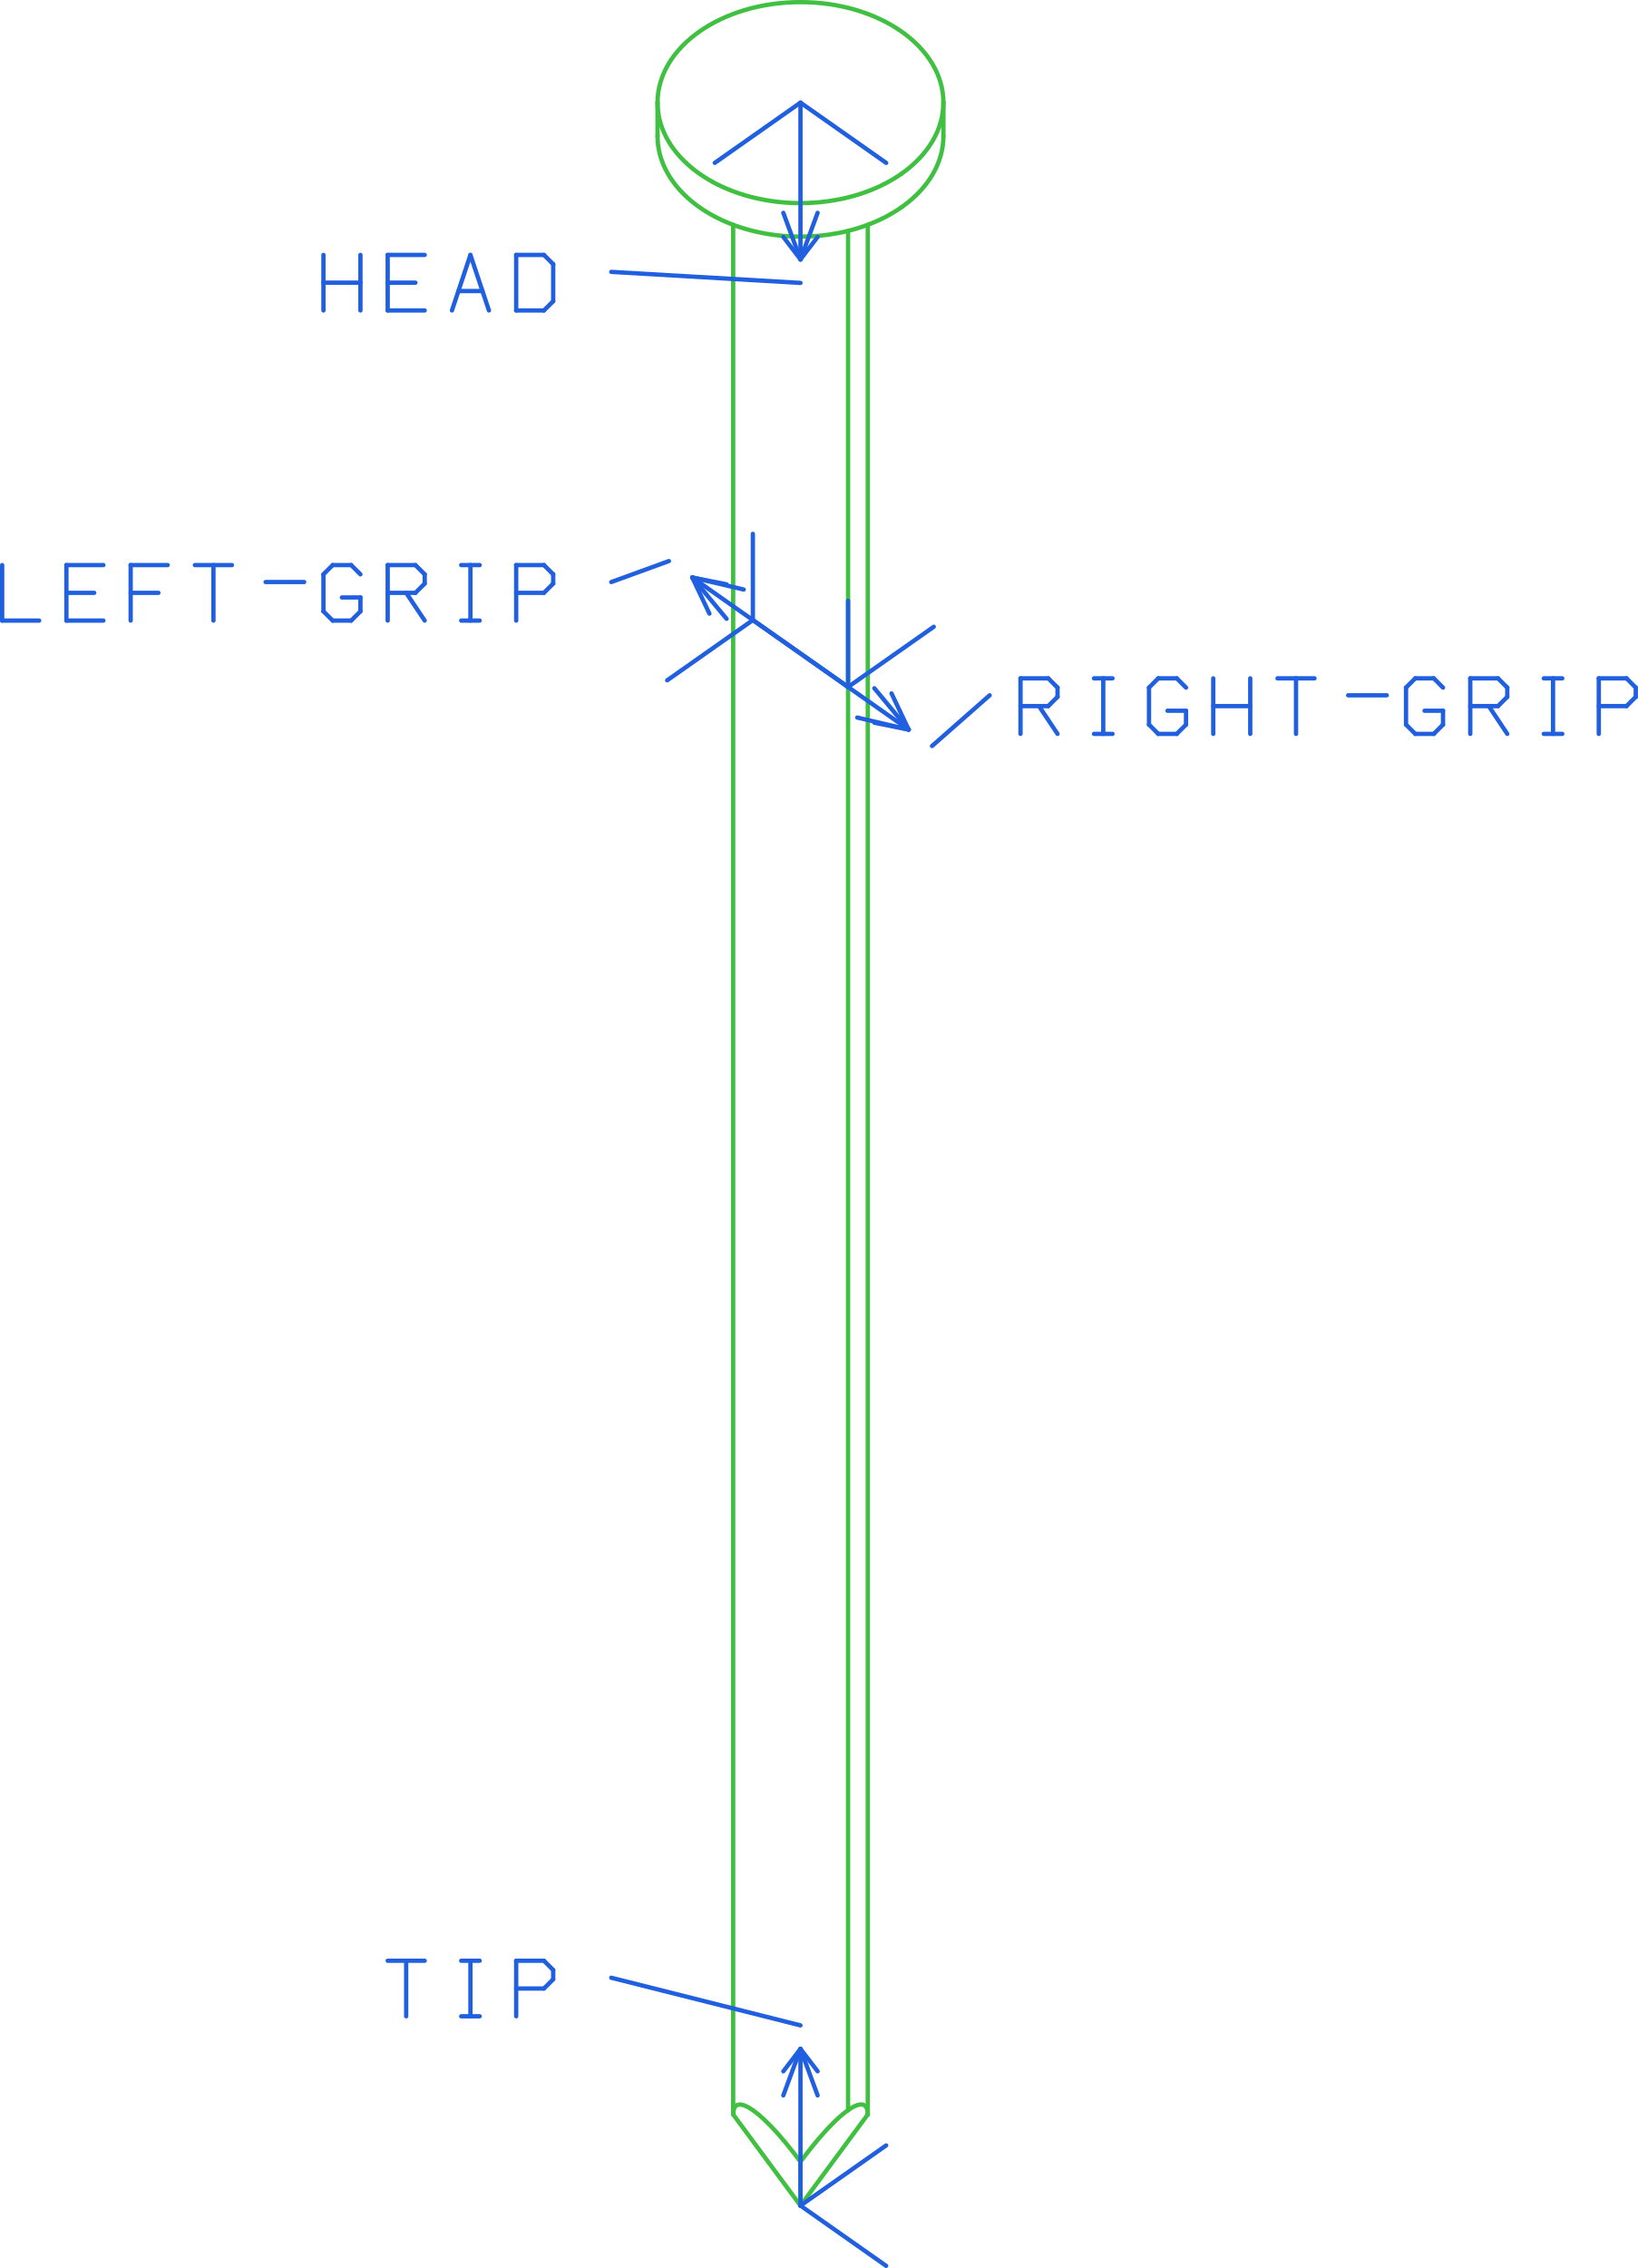
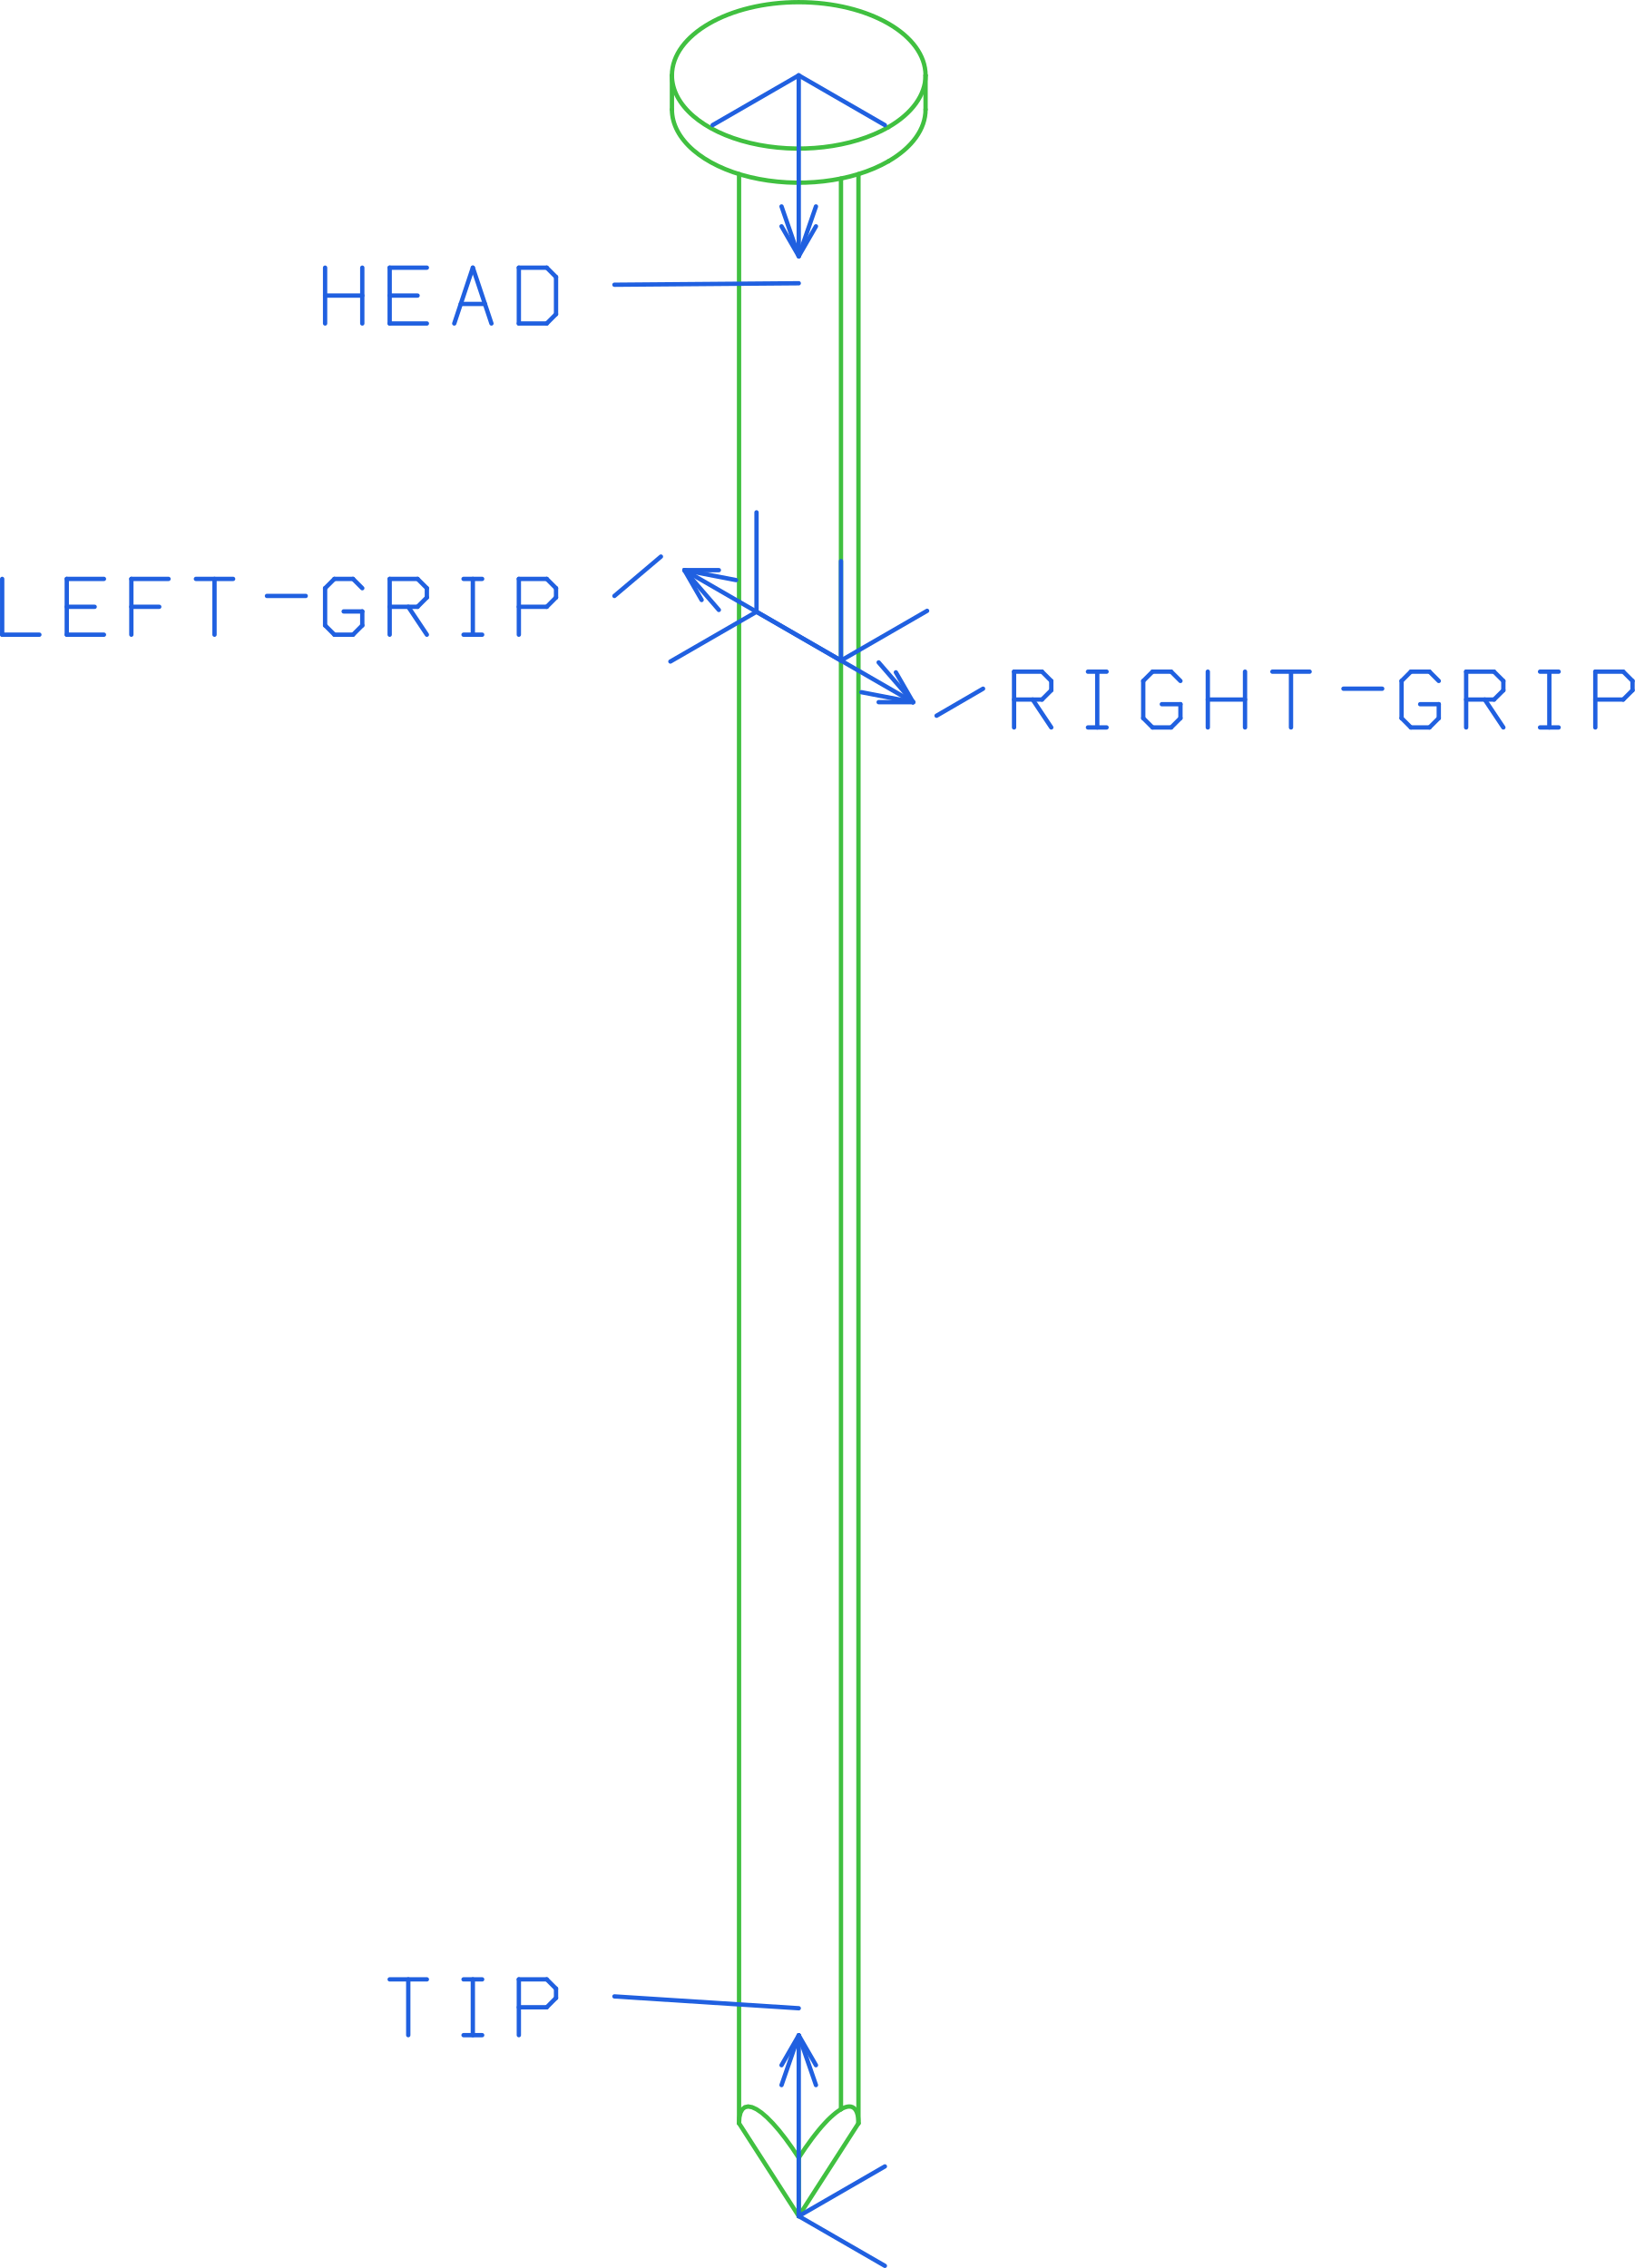
- <svg xmlns="http://www.w3.org/2000/svg" width="380.68mm" height="526.995mm" viewBox="-24.467 -32.421 50.064 69.306" version="1.1">
+ <svg xmlns="http://www.w3.org/2000/svg" width="377.982mm" height="524.496mm" viewBox="-27.518 -3.773 56.317 78.147" version="1.1">
  <g transform="scale(1,-1)" stroke-linecap="round">
-     <g fill="none" stroke="rgb(64,192,64)" stroke-width="0.132" id="Visible">
-       <path d="M 3.089,27.113 A 4.369,3.071 0.0 0,1 4.369,29.285" />
-       <path d="M 4.369,29.285 A 4.369,3.071 0.0 0,1 -4.369,29.285" />
-       <path d="M -4.369,29.285 A 4.369,3.071 0.0 0,1 3.089,27.113" />
-       <path d="M 3.089,26.089 A 4.369,3.071 0.0 0,1 4.369,28.26" />
-       <path d="M -4.369,28.26 A 4.369,3.071 0.0 0,1 3.089,26.089" />
-       <line x1="1.455" y1="25.365" x2="1.455" y2="-32.062" />
-       <path d="M 1.455,-32.062 L 1.534,-32.009 L 1.609,-31.965 L 1.678,-31.931 L 1.742,-31.907 L 1.801,-31.892 L 1.854,-31.888 L 1.901,-31.892 L 1.942,-31.907 L 1.977,-31.931 L 2.006,-31.965 L 2.028,-32.008 L 2.045,-32.061 L 2.054,-32.122 L 2.057,-32.193" />
-       <path d="M -2.057,-32.193 L -2.045,-32.061 L -2.006,-31.965 L -1.942,-31.907 L -1.854,-31.888 L -1.742,-31.907 L -1.609,-31.965 L -1.455,-32.062 L -1.283,-32.194 L -1.095,-32.362 L -0.893,-32.563 L -0.679,-32.794 L -0.458,-33.053 L -0.23,-33.336 L 0.0,-33.639" />
-       <path d="M 0.0,-33.639 C 0.269,-33.275 0.538,-32.946 0.787,-32.675 C 0.822,-32.638 0.858,-32.6 0.893,-32.563 C 0.927,-32.528 0.961,-32.493 0.995,-32.459 C 1.028,-32.426 1.062,-32.394 1.095,-32.362 C 1.127,-32.333 1.159,-32.303 1.191,-32.274 C 1.221,-32.248 1.252,-32.221 1.283,-32.194 C 1.312,-32.171 1.342,-32.147 1.371,-32.123 C 1.399,-32.103 1.427,-32.082 1.455,-32.062" />
-       <line x1="-2.057" y1="-32.193" x2="0.0" y2="-34.979" />
-       <line x1="0.0" y1="-33.639" x2="0.0" y2="-34.979" />
-       <line x1="0.0" y1="-34.979" x2="2.057" y2="-32.193" />
-       <line x1="4.369" y1="28.26" x2="4.369" y2="29.285" />
-       <line x1="-4.369" y1="28.26" x2="-4.369" y2="29.285" />
-       <line x1="2.057" y1="-32.193" x2="2.057" y2="25.551" />
-       <line x1="-2.057" y1="-32.193" x2="-2.057" y2="25.551" />
+     <g fill="none" stroke="rgb(64,192,64)" stroke-width="0.149" id="Visible">
+       <path d="M 3.089,-0.608 A 4.369,2.522 0.0 0,1 4.369,1.176" />
+       <path d="M 4.369,1.176 A 4.369,2.522 0.0 0,1 -4.369,1.176" />
+       <path d="M -4.369,1.176 A 4.369,2.522 0.0 0,1 3.089,-0.608" />
+       <path d="M 3.089,-1.784 A 4.369,2.522 0.0 0,1 4.369,0.0" />
+       <path d="M -4.369,0.0 A 4.369,2.522 0.0 0,1 3.089,-1.784" />
+       <line x1="1.455" y1="-2.378" x2="1.455" y2="-68.904" />
+       <path d="M 1.455,-68.904 L 1.534,-68.862 L 1.609,-68.833 L 1.678,-68.815 L 1.742,-68.809 L 1.801,-68.815 L 1.854,-68.833 L 1.901,-68.863 L 1.942,-68.904 L 1.977,-68.957 L 2.006,-69.021 L 2.028,-69.097 L 2.045,-69.184 L 2.054,-69.281 L 2.057,-69.388" />
+       <path d="M -2.057,-69.388 L -2.045,-69.184 L -2.006,-69.021 L -1.942,-68.904 L -1.854,-68.833 L -1.742,-68.809 L -1.609,-68.833 L -1.455,-68.904 L -1.283,-69.021 L -1.095,-69.183 L -0.893,-69.388 L -0.679,-69.633 L -0.458,-69.915 L -0.23,-70.231 L 0.0,-70.576" />
+       <path d="M 0.0,-70.576 Q 0.116,-70.398 0.23,-70.231 Q 0.345,-70.067 0.458,-69.915 Q 0.514,-69.842 0.57,-69.77 Q 0.625,-69.701 0.679,-69.633 Q 0.733,-69.569 0.787,-69.505 Q 0.84,-69.447 0.893,-69.388 Q 0.944,-69.334 0.995,-69.28 Q 1.045,-69.232 1.095,-69.183 Q 1.143,-69.14 1.191,-69.097 Q 1.237,-69.059 1.283,-69.021 Q 1.327,-68.989 1.371,-68.957 Q 1.413,-68.93 1.455,-68.904" />
+       <line x1="-2.057" y1="-69.388" x2="0.0" y2="-72.587" />
+       <line x1="0.0" y1="-70.576" x2="0.0" y2="-72.587" />
+       <line x1="0.0" y1="-72.587" x2="2.057" y2="-69.388" />
+       <line x1="4.369" y1="0.0" x2="4.369" y2="1.176" />
+       <line x1="-4.369" y1="0.0" x2="-4.369" y2="1.176" />
+       <line x1="2.057" y1="-69.388" x2="2.057" y2="-2.225" />
+       <line x1="-2.057" y1="-69.388" x2="-2.057" y2="-2.225" />
    </g>
-     <g fill="none" stroke="rgb(32,96,224)" stroke-width="0.132" id="Ports">
-       <line x1="0.0" y1="-34.979" x2="2.619" y2="-36.82" />
-       <line x1="0.0" y1="-34.979" x2="2.619" y2="-33.139" />
-       <line x1="0.0" y1="-34.979" x2="0.0" y2="-30.189" />
-       <line x1="0.524" y1="-31.611" x2="0.0" y2="-30.189" />
-       <line x1="0.0" y1="-30.189" x2="-0.524" y2="-30.875" />
-       <line x1="0.524" y1="-30.875" x2="0.0" y2="-30.189" />
-       <line x1="0.0" y1="-30.189" x2="-0.524" y2="-31.611" />
-       <line x1="0.0" y1="29.285" x2="2.619" y2="27.444" />
-       <line x1="0.0" y1="29.285" x2="-2.619" y2="27.444" />
-       <line x1="0.0" y1="29.285" x2="0.0" y2="24.495" />
-       <line x1="0.524" y1="25.18" x2="0.0" y2="24.495" />
-       <line x1="0.0" y1="24.495" x2="-0.524" y2="25.917" />
-       <line x1="-0.524" y1="25.18" x2="0.0" y2="24.495" />
-       <line x1="0.0" y1="24.495" x2="0.524" y2="25.917" />
-       <line x1="1.455" y1="11.428" x2="1.455" y2="14.062" />
-       <line x1="1.455" y1="11.428" x2="4.074" y2="13.268" />
-       <line x1="1.455" y1="11.428" x2="-3.307" y2="14.774" />
-       <line x1="-2.259" y1="14.565" x2="-3.307" y2="14.774" />
-       <line x1="-3.307" y1="14.774" x2="-2.259" y2="13.511" />
-       <line x1="-1.735" y1="14.406" x2="-3.307" y2="14.774" />
-       <line x1="-3.307" y1="14.774" x2="-2.783" y2="13.67" />
-       <line x1="-1.455" y1="13.473" x2="-1.455" y2="16.107" />
-       <line x1="-1.455" y1="13.473" x2="-4.074" y2="11.632" />
-       <line x1="-1.455" y1="13.473" x2="3.307" y2="10.126" />
-       <line x1="2.259" y1="11.389" x2="3.307" y2="10.126" />
-       <line x1="3.307" y1="10.126" x2="2.259" y2="10.336" />
-       <line x1="1.735" y1="10.494" x2="3.307" y2="10.126" />
-       <line x1="3.307" y1="10.126" x2="2.783" y2="11.231" />
-       <line x1="-12.617" y1="-27.496" x2="-11.486" y2="-27.496" />
-       <line x1="-12.052" y1="-27.496" x2="-12.052" y2="-29.193" />
-       <line x1="-10.37" y1="-27.496" x2="-9.805" y2="-27.496" />
-       <line x1="-10.088" y1="-27.496" x2="-10.088" y2="-29.193" />
-       <line x1="-10.37" y1="-29.193" x2="-9.805" y2="-29.193" />
-       <line x1="-8.689" y1="-29.193" x2="-8.689" y2="-27.496" />
-       <line x1="-8.689" y1="-27.496" x2="-7.841" y2="-27.496" />
-       <line x1="-7.841" y1="-27.496" x2="-7.558" y2="-27.779" />
-       <line x1="-7.558" y1="-27.779" x2="-7.558" y2="-28.062" />
-       <line x1="-7.558" y1="-28.062" x2="-7.841" y2="-28.345" />
-       <line x1="-7.841" y1="-28.345" x2="-8.689" y2="-28.345" />
-       <line x1="-5.783" y1="-28.015" x2="0.0" y2="-29.471" />
-       <line x1="-14.581" y1="22.934" x2="-14.581" y2="24.631" />
-       <line x1="-13.45" y1="22.934" x2="-13.45" y2="24.631" />
-       <line x1="-14.581" y1="23.783" x2="-13.45" y2="23.783" />
-       <line x1="-11.486" y1="24.631" x2="-12.617" y2="24.631" />
-       <line x1="-12.617" y1="24.631" x2="-12.617" y2="22.934" />
-       <line x1="-12.617" y1="22.934" x2="-11.486" y2="22.934" />
-       <line x1="-12.617" y1="23.783" x2="-11.769" y2="23.783" />
-       <line x1="-10.653" y1="22.934" x2="-10.088" y2="24.631" />
-       <line x1="-10.088" y1="24.631" x2="-9.522" y2="22.934" />
-       <line x1="-10.455" y1="23.528" x2="-9.72" y2="23.528" />
-       <line x1="-8.689" y1="22.934" x2="-8.689" y2="24.631" />
-       <line x1="-8.689" y1="24.631" x2="-7.841" y2="24.631" />
-       <line x1="-7.841" y1="24.631" x2="-7.558" y2="24.348" />
-       <line x1="-7.558" y1="24.348" x2="-7.558" y2="23.217" />
-       <line x1="-7.558" y1="23.217" x2="-7.841" y2="22.934" />
-       <line x1="-7.841" y1="22.934" x2="-8.689" y2="22.934" />
-       <line x1="-5.783" y1="24.113" x2="0.0" y2="23.776" />
-       <line x1="-24.401" y1="15.153" x2="-24.401" y2="13.457" />
-       <line x1="-24.401" y1="13.457" x2="-23.27" y2="13.457" />
-       <line x1="-21.306" y1="15.153" x2="-22.437" y2="15.153" />
-       <line x1="-22.437" y1="15.153" x2="-22.437" y2="13.457" />
-       <line x1="-22.437" y1="13.457" x2="-21.306" y2="13.457" />
-       <line x1="-22.437" y1="14.305" x2="-21.588" y2="14.305" />
-       <line x1="-19.342" y1="15.153" x2="-20.473" y2="15.153" />
-       <line x1="-20.473" y1="15.153" x2="-20.473" y2="13.457" />
-       <line x1="-20.473" y1="14.305" x2="-19.625" y2="14.305" />
-       <line x1="-18.509" y1="15.153" x2="-17.378" y2="15.153" />
-       <line x1="-17.943" y1="15.153" x2="-17.943" y2="13.457" />
-       <line x1="-16.349" y1="14.635" x2="-15.17" y2="14.635" />
-       <line x1="-13.45" y1="14.871" x2="-13.733" y2="15.153" />
-       <line x1="-13.733" y1="15.153" x2="-14.298" y2="15.153" />
-       <line x1="-14.298" y1="15.153" x2="-14.581" y2="14.871" />
-       <line x1="-14.581" y1="14.871" x2="-14.581" y2="13.739" />
-       <line x1="-14.581" y1="13.739" x2="-14.298" y2="13.457" />
-       <line x1="-14.298" y1="13.457" x2="-13.733" y2="13.457" />
-       <line x1="-13.733" y1="13.457" x2="-13.45" y2="13.739" />
-       <line x1="-13.45" y1="13.739" x2="-13.45" y2="14.164" />
-       <line x1="-13.45" y1="14.164" x2="-14.016" y2="14.164" />
-       <line x1="-12.617" y1="13.457" x2="-12.617" y2="15.153" />
-       <line x1="-12.617" y1="15.153" x2="-11.769" y2="15.153" />
-       <line x1="-11.769" y1="15.153" x2="-11.486" y2="14.871" />
-       <line x1="-11.486" y1="14.871" x2="-11.486" y2="14.588" />
-       <line x1="-11.486" y1="14.588" x2="-11.769" y2="14.305" />
-       <line x1="-11.769" y1="14.305" x2="-12.617" y2="14.305" />
-       <line x1="-12.052" y1="14.305" x2="-11.486" y2="13.457" />
-       <line x1="-10.37" y1="15.153" x2="-9.805" y2="15.153" />
-       <line x1="-10.088" y1="15.153" x2="-10.088" y2="13.457" />
-       <line x1="-10.37" y1="13.457" x2="-9.805" y2="13.457" />
-       <line x1="-8.689" y1="13.457" x2="-8.689" y2="15.153" />
-       <line x1="-8.689" y1="15.153" x2="-7.841" y2="15.153" />
-       <line x1="-7.841" y1="15.153" x2="-7.558" y2="14.871" />
-       <line x1="-7.558" y1="14.871" x2="-7.558" y2="14.588" />
-       <line x1="-7.558" y1="14.588" x2="-7.841" y2="14.305" />
-       <line x1="-7.841" y1="14.305" x2="-8.689" y2="14.305" />
-       <line x1="-5.783" y1="14.635" x2="-4.021" y2="15.276" />
-       <line x1="6.726" y1="9.995" x2="6.726" y2="11.692" />
-       <line x1="6.726" y1="11.692" x2="7.574" y2="11.692" />
-       <line x1="7.574" y1="11.692" x2="7.857" y2="11.409" />
-       <line x1="7.857" y1="11.409" x2="7.857" y2="11.127" />
-       <line x1="7.857" y1="11.127" x2="7.574" y2="10.844" />
-       <line x1="7.574" y1="10.844" x2="6.726" y2="10.844" />
-       <line x1="7.291" y1="10.844" x2="7.857" y2="9.995" />
-       <line x1="8.972" y1="11.692" x2="9.538" y2="11.692" />
-       <line x1="9.255" y1="11.692" x2="9.255" y2="9.995" />
-       <line x1="8.972" y1="9.995" x2="9.538" y2="9.995" />
-       <line x1="11.785" y1="11.409" x2="11.502" y2="11.692" />
-       <line x1="11.502" y1="11.692" x2="10.936" y2="11.692" />
-       <line x1="10.936" y1="11.692" x2="10.653" y2="11.409" />
-       <line x1="10.653" y1="11.409" x2="10.653" y2="10.278" />
-       <line x1="10.653" y1="10.278" x2="10.936" y2="9.995" />
-       <line x1="10.936" y1="9.995" x2="11.502" y2="9.995" />
-       <line x1="11.502" y1="9.995" x2="11.785" y2="10.278" />
-       <line x1="11.785" y1="10.278" x2="11.785" y2="10.702" />
-       <line x1="11.785" y1="10.702" x2="11.219" y2="10.702" />
-       <line x1="12.617" y1="9.995" x2="12.617" y2="11.692" />
-       <line x1="13.748" y1="9.995" x2="13.748" y2="11.692" />
-       <line x1="12.617" y1="10.844" x2="13.748" y2="10.844" />
-       <line x1="14.581" y1="11.692" x2="15.712" y2="11.692" />
-       <line x1="15.147" y1="11.692" x2="15.147" y2="9.995" />
-       <line x1="16.741" y1="11.174" x2="17.92" y2="11.174" />
-       <line x1="19.64" y1="11.409" x2="19.358" y2="11.692" />
-       <line x1="19.358" y1="11.692" x2="18.792" y2="11.692" />
-       <line x1="18.792" y1="11.692" x2="18.509" y2="11.409" />
-       <line x1="18.509" y1="11.409" x2="18.509" y2="10.278" />
-       <line x1="18.509" y1="10.278" x2="18.792" y2="9.995" />
-       <line x1="18.792" y1="9.995" x2="19.358" y2="9.995" />
-       <line x1="19.358" y1="9.995" x2="19.64" y2="10.278" />
-       <line x1="19.64" y1="10.278" x2="19.64" y2="10.702" />
-       <line x1="19.64" y1="10.702" x2="19.075" y2="10.702" />
-       <line x1="20.473" y1="9.995" x2="20.473" y2="11.692" />
-       <line x1="20.473" y1="11.692" x2="21.321" y2="11.692" />
-       <line x1="21.321" y1="11.692" x2="21.604" y2="11.409" />
-       <line x1="21.604" y1="11.409" x2="21.604" y2="11.127" />
-       <line x1="21.604" y1="11.127" x2="21.321" y2="10.844" />
-       <line x1="21.321" y1="10.844" x2="20.473" y2="10.844" />
-       <line x1="21.039" y1="10.844" x2="21.604" y2="9.995" />
-       <line x1="22.72" y1="11.692" x2="23.285" y2="11.692" />
-       <line x1="23.003" y1="11.692" x2="23.003" y2="9.995" />
-       <line x1="22.72" y1="9.995" x2="23.285" y2="9.995" />
-       <line x1="24.401" y1="9.995" x2="24.401" y2="11.692" />
-       <line x1="24.401" y1="11.692" x2="25.249" y2="11.692" />
-       <line x1="25.249" y1="11.692" x2="25.532" y2="11.409" />
-       <line x1="25.532" y1="11.409" x2="25.532" y2="11.127" />
-       <line x1="25.532" y1="11.127" x2="25.249" y2="10.844" />
-       <line x1="25.249" y1="10.844" x2="24.401" y2="10.844" />
-       <line x1="5.783" y1="11.174" x2="4.021" y2="9.624" />
+     <g fill="none" stroke="rgb(32,96,224)" stroke-width="0.149" id="Ports">
+       <line x1="0.0" y1="-72.587" x2="2.967" y2="-74.299" />
+       <line x1="0.0" y1="-72.587" x2="2.967" y2="-70.874" />
+       <line x1="0.0" y1="-72.587" x2="0.0" y2="-66.358" />
+       <line x1="0.593" y1="-68.071" x2="0.0" y2="-66.358" />
+       <line x1="0.0" y1="-66.358" x2="-0.593" y2="-67.386" />
+       <line x1="0.593" y1="-67.386" x2="0.0" y2="-66.358" />
+       <line x1="0.0" y1="-66.358" x2="-0.593" y2="-68.071" />
+       <line x1="0.0" y1="1.176" x2="2.967" y2="-0.537" />
+       <line x1="0.0" y1="1.176" x2="-2.967" y2="-0.537" />
+       <line x1="0.0" y1="1.176" x2="0.0" y2="-5.053" />
+       <line x1="0.593" y1="-4.025" x2="0.0" y2="-5.053" />
+       <line x1="0.0" y1="-5.053" x2="-0.593" y2="-3.34" />
+       <line x1="-0.593" y1="-4.025" x2="0.0" y2="-5.053" />
+       <line x1="0.0" y1="-5.053" x2="0.593" y2="-3.34" />
+       <line x1="1.455" y1="-18.987" x2="1.455" y2="-15.561" />
+       <line x1="1.455" y1="-18.987" x2="4.422" y2="-17.274" />
+       <line x1="1.455" y1="-18.987" x2="-3.939" y2="-15.872" />
+       <line x1="-2.753" y1="-15.872" x2="-3.939" y2="-15.872" />
+       <line x1="-3.939" y1="-15.872" x2="-2.753" y2="-17.243" />
+       <line x1="-2.159" y1="-16.215" x2="-3.939" y2="-15.872" />
+       <line x1="-3.939" y1="-15.872" x2="-3.346" y2="-16.9" />
+       <line x1="-1.455" y1="-17.307" x2="-1.455" y2="-13.881" />
+       <line x1="-1.455" y1="-17.307" x2="-4.422" y2="-19.02" />
+       <line x1="-1.455" y1="-17.307" x2="3.939" y2="-20.421" />
+       <line x1="2.753" y1="-19.051" x2="3.939" y2="-20.421" />
+       <line x1="3.939" y1="-20.421" x2="2.753" y2="-20.421" />
+       <line x1="2.159" y1="-20.078" x2="3.939" y2="-20.421" />
+       <line x1="3.939" y1="-20.421" x2="3.346" y2="-19.393" />
+       <line x1="-14.093" y1="-64.429" x2="-12.812" y2="-64.429" />
+       <line x1="-13.453" y1="-64.429" x2="-13.453" y2="-66.351" />
+       <line x1="-11.548" y1="-64.429" x2="-10.907" y2="-64.429" />
+       <line x1="-11.228" y1="-64.429" x2="-11.228" y2="-66.351" />
+       <line x1="-11.548" y1="-66.351" x2="-10.907" y2="-66.351" />
+       <line x1="-9.643" y1="-66.351" x2="-9.643" y2="-64.429" />
+       <line x1="-9.643" y1="-64.429" x2="-8.682" y2="-64.429" />
+       <line x1="-8.682" y1="-64.429" x2="-8.362" y2="-64.749" />
+       <line x1="-8.362" y1="-64.749" x2="-8.362" y2="-65.069" />
+       <line x1="-8.362" y1="-65.069" x2="-8.682" y2="-65.39" />
+       <line x1="-8.682" y1="-65.39" x2="-9.643" y2="-65.39" />
+       <line x1="-6.35" y1="-65.016" x2="0.0" y2="-65.424" />
+       <line x1="-16.318" y1="-7.373" x2="-16.318" y2="-5.45" />
+       <line x1="-15.037" y1="-7.373" x2="-15.037" y2="-5.45" />
+       <line x1="-16.318" y1="-6.411" x2="-15.037" y2="-6.411" />
+       <line x1="-12.812" y1="-5.45" x2="-14.093" y2="-5.45" />
+       <line x1="-14.093" y1="-5.45" x2="-14.093" y2="-7.373" />
+       <line x1="-14.093" y1="-7.373" x2="-12.812" y2="-7.373" />
+       <line x1="-14.093" y1="-6.411" x2="-13.132" y2="-6.411" />
+       <line x1="-11.868" y1="-7.373" x2="-11.228" y2="-5.45" />
+       <line x1="-11.228" y1="-5.45" x2="-10.587" y2="-7.373" />
+       <line x1="-11.644" y1="-6.7" x2="-10.811" y2="-6.7" />
+       <line x1="-9.643" y1="-7.373" x2="-9.643" y2="-5.45" />
+       <line x1="-9.643" y1="-5.45" x2="-8.682" y2="-5.45" />
+       <line x1="-8.682" y1="-5.45" x2="-8.362" y2="-5.771" />
+       <line x1="-8.362" y1="-5.771" x2="-8.362" y2="-7.052" />
+       <line x1="-8.362" y1="-7.052" x2="-8.682" y2="-7.373" />
+       <line x1="-8.682" y1="-7.373" x2="-9.643" y2="-7.373" />
+       <line x1="-6.35" y1="-6.038" x2="0.0" y2="-5.987" />
+       <line x1="-27.443" y1="-16.174" x2="-27.443" y2="-18.096" />
+       <line x1="-27.443" y1="-18.096" x2="-26.162" y2="-18.096" />
+       <line x1="-23.937" y1="-16.174" x2="-25.218" y2="-16.174" />
+       <line x1="-25.218" y1="-16.174" x2="-25.218" y2="-18.096" />
+       <line x1="-25.218" y1="-18.096" x2="-23.937" y2="-18.096" />
+       <line x1="-25.218" y1="-17.135" x2="-24.257" y2="-17.135" />
+       <line x1="-21.712" y1="-16.174" x2="-22.993" y2="-16.174" />
+       <line x1="-22.993" y1="-16.174" x2="-22.993" y2="-18.096" />
+       <line x1="-22.993" y1="-17.135" x2="-22.032" y2="-17.135" />
+       <line x1="-20.768" y1="-16.174" x2="-19.487" y2="-16.174" />
+       <line x1="-20.128" y1="-16.174" x2="-20.128" y2="-18.096" />
+       <line x1="-18.321" y1="-16.761" x2="-16.986" y2="-16.761" />
+       <line x1="-15.037" y1="-16.494" x2="-15.357" y2="-16.174" />
+       <line x1="-15.357" y1="-16.174" x2="-15.998" y2="-16.174" />
+       <line x1="-15.998" y1="-16.174" x2="-16.318" y2="-16.494" />
+       <line x1="-16.318" y1="-16.494" x2="-16.318" y2="-17.776" />
+       <line x1="-16.318" y1="-17.776" x2="-15.998" y2="-18.096" />
+       <line x1="-15.998" y1="-18.096" x2="-15.357" y2="-18.096" />
+       <line x1="-15.357" y1="-18.096" x2="-15.037" y2="-17.776" />
+       <line x1="-15.037" y1="-17.776" x2="-15.037" y2="-17.295" />
+       <line x1="-15.037" y1="-17.295" x2="-15.678" y2="-17.295" />
+       <line x1="-14.093" y1="-18.096" x2="-14.093" y2="-16.174" />
+       <line x1="-14.093" y1="-16.174" x2="-13.132" y2="-16.174" />
+       <line x1="-13.132" y1="-16.174" x2="-12.812" y2="-16.494" />
+       <line x1="-12.812" y1="-16.494" x2="-12.812" y2="-16.814" />
+       <line x1="-12.812" y1="-16.814" x2="-13.132" y2="-17.135" />
+       <line x1="-13.132" y1="-17.135" x2="-14.093" y2="-17.135" />
+       <line x1="-13.453" y1="-17.135" x2="-12.812" y2="-18.096" />
+       <line x1="-11.548" y1="-16.174" x2="-10.907" y2="-16.174" />
+       <line x1="-11.228" y1="-16.174" x2="-11.228" y2="-18.096" />
+       <line x1="-11.548" y1="-18.096" x2="-10.907" y2="-18.096" />
+       <line x1="-9.643" y1="-18.096" x2="-9.643" y2="-16.174" />
+       <line x1="-9.643" y1="-16.174" x2="-8.682" y2="-16.174" />
+       <line x1="-8.682" y1="-16.174" x2="-8.362" y2="-16.494" />
+       <line x1="-8.362" y1="-16.494" x2="-8.362" y2="-16.814" />
+       <line x1="-8.362" y1="-16.814" x2="-8.682" y2="-17.135" />
+       <line x1="-8.682" y1="-17.135" x2="-9.643" y2="-17.135" />
+       <line x1="-6.35" y1="-16.761" x2="-4.748" y2="-15.405" />
+       <line x1="7.418" y1="-21.292" x2="7.418" y2="-19.37" />
+       <line x1="7.418" y1="-19.37" x2="8.38" y2="-19.37" />
+       <line x1="8.38" y1="-19.37" x2="8.7" y2="-19.69" />
+       <line x1="8.7" y1="-19.69" x2="8.7" y2="-20.011" />
+       <line x1="8.7" y1="-20.011" x2="8.38" y2="-20.331" />
+       <line x1="8.38" y1="-20.331" x2="7.418" y2="-20.331" />
+       <line x1="8.059" y1="-20.331" x2="8.7" y2="-21.292" />
+       <line x1="9.964" y1="-19.37" x2="10.605" y2="-19.37" />
+       <line x1="10.284" y1="-19.37" x2="10.284" y2="-21.292" />
+       <line x1="9.964" y1="-21.292" x2="10.605" y2="-21.292" />
+       <line x1="13.15" y1="-19.69" x2="12.83" y2="-19.37" />
+       <line x1="12.83" y1="-19.37" x2="12.189" y2="-19.37" />
+       <line x1="12.189" y1="-19.37" x2="11.868" y2="-19.69" />
+       <line x1="11.868" y1="-19.69" x2="11.868" y2="-20.972" />
+       <line x1="11.868" y1="-20.972" x2="12.189" y2="-21.292" />
+       <line x1="12.189" y1="-21.292" x2="12.83" y2="-21.292" />
+       <line x1="12.83" y1="-21.292" x2="13.15" y2="-20.972" />
+       <line x1="13.15" y1="-20.972" x2="13.15" y2="-20.491" />
+       <line x1="13.15" y1="-20.491" x2="12.509" y2="-20.491" />
+       <line x1="14.093" y1="-21.292" x2="14.093" y2="-19.37" />
+       <line x1="15.375" y1="-21.292" x2="15.375" y2="-19.37" />
+       <line x1="14.093" y1="-20.331" x2="15.375" y2="-20.331" />
+       <line x1="16.318" y1="-19.37" x2="17.6" y2="-19.37" />
+       <line x1="16.959" y1="-19.37" x2="16.959" y2="-21.292" />
+       <line x1="18.766" y1="-19.957" x2="20.101" y2="-19.957" />
+       <line x1="22.05" y1="-19.69" x2="21.73" y2="-19.37" />
+       <line x1="21.73" y1="-19.37" x2="21.089" y2="-19.37" />
+       <line x1="21.089" y1="-19.37" x2="20.768" y2="-19.69" />
+       <line x1="20.768" y1="-19.69" x2="20.768" y2="-20.972" />
+       <line x1="20.768" y1="-20.972" x2="21.089" y2="-21.292" />
+       <line x1="21.089" y1="-21.292" x2="21.73" y2="-21.292" />
+       <line x1="21.73" y1="-21.292" x2="22.05" y2="-20.972" />
+       <line x1="22.05" y1="-20.972" x2="22.05" y2="-20.491" />
+       <line x1="22.05" y1="-20.491" x2="21.409" y2="-20.491" />
+       <line x1="22.993" y1="-21.292" x2="22.993" y2="-19.37" />
+       <line x1="22.993" y1="-19.37" x2="23.954" y2="-19.37" />
+       <line x1="23.954" y1="-19.37" x2="24.275" y2="-19.69" />
+       <line x1="24.275" y1="-19.69" x2="24.275" y2="-20.011" />
+       <line x1="24.275" y1="-20.011" x2="23.954" y2="-20.331" />
+       <line x1="23.954" y1="-20.331" x2="22.993" y2="-20.331" />
+       <line x1="23.634" y1="-20.331" x2="24.275" y2="-21.292" />
+       <line x1="25.539" y1="-19.37" x2="26.179" y2="-19.37" />
+       <line x1="25.859" y1="-19.37" x2="25.859" y2="-21.292" />
+       <line x1="25.539" y1="-21.292" x2="26.179" y2="-21.292" />
+       <line x1="27.443" y1="-21.292" x2="27.443" y2="-19.37" />
+       <line x1="27.443" y1="-19.37" x2="28.404" y2="-19.37" />
+       <line x1="28.404" y1="-19.37" x2="28.725" y2="-19.69" />
+       <line x1="28.725" y1="-19.69" x2="28.725" y2="-20.011" />
+       <line x1="28.725" y1="-20.011" x2="28.404" y2="-20.331" />
+       <line x1="28.404" y1="-20.331" x2="27.443" y2="-20.331" />
+       <line x1="6.35" y1="-19.957" x2="4.748" y2="-20.888" />
    </g>
  </g>
</svg>
